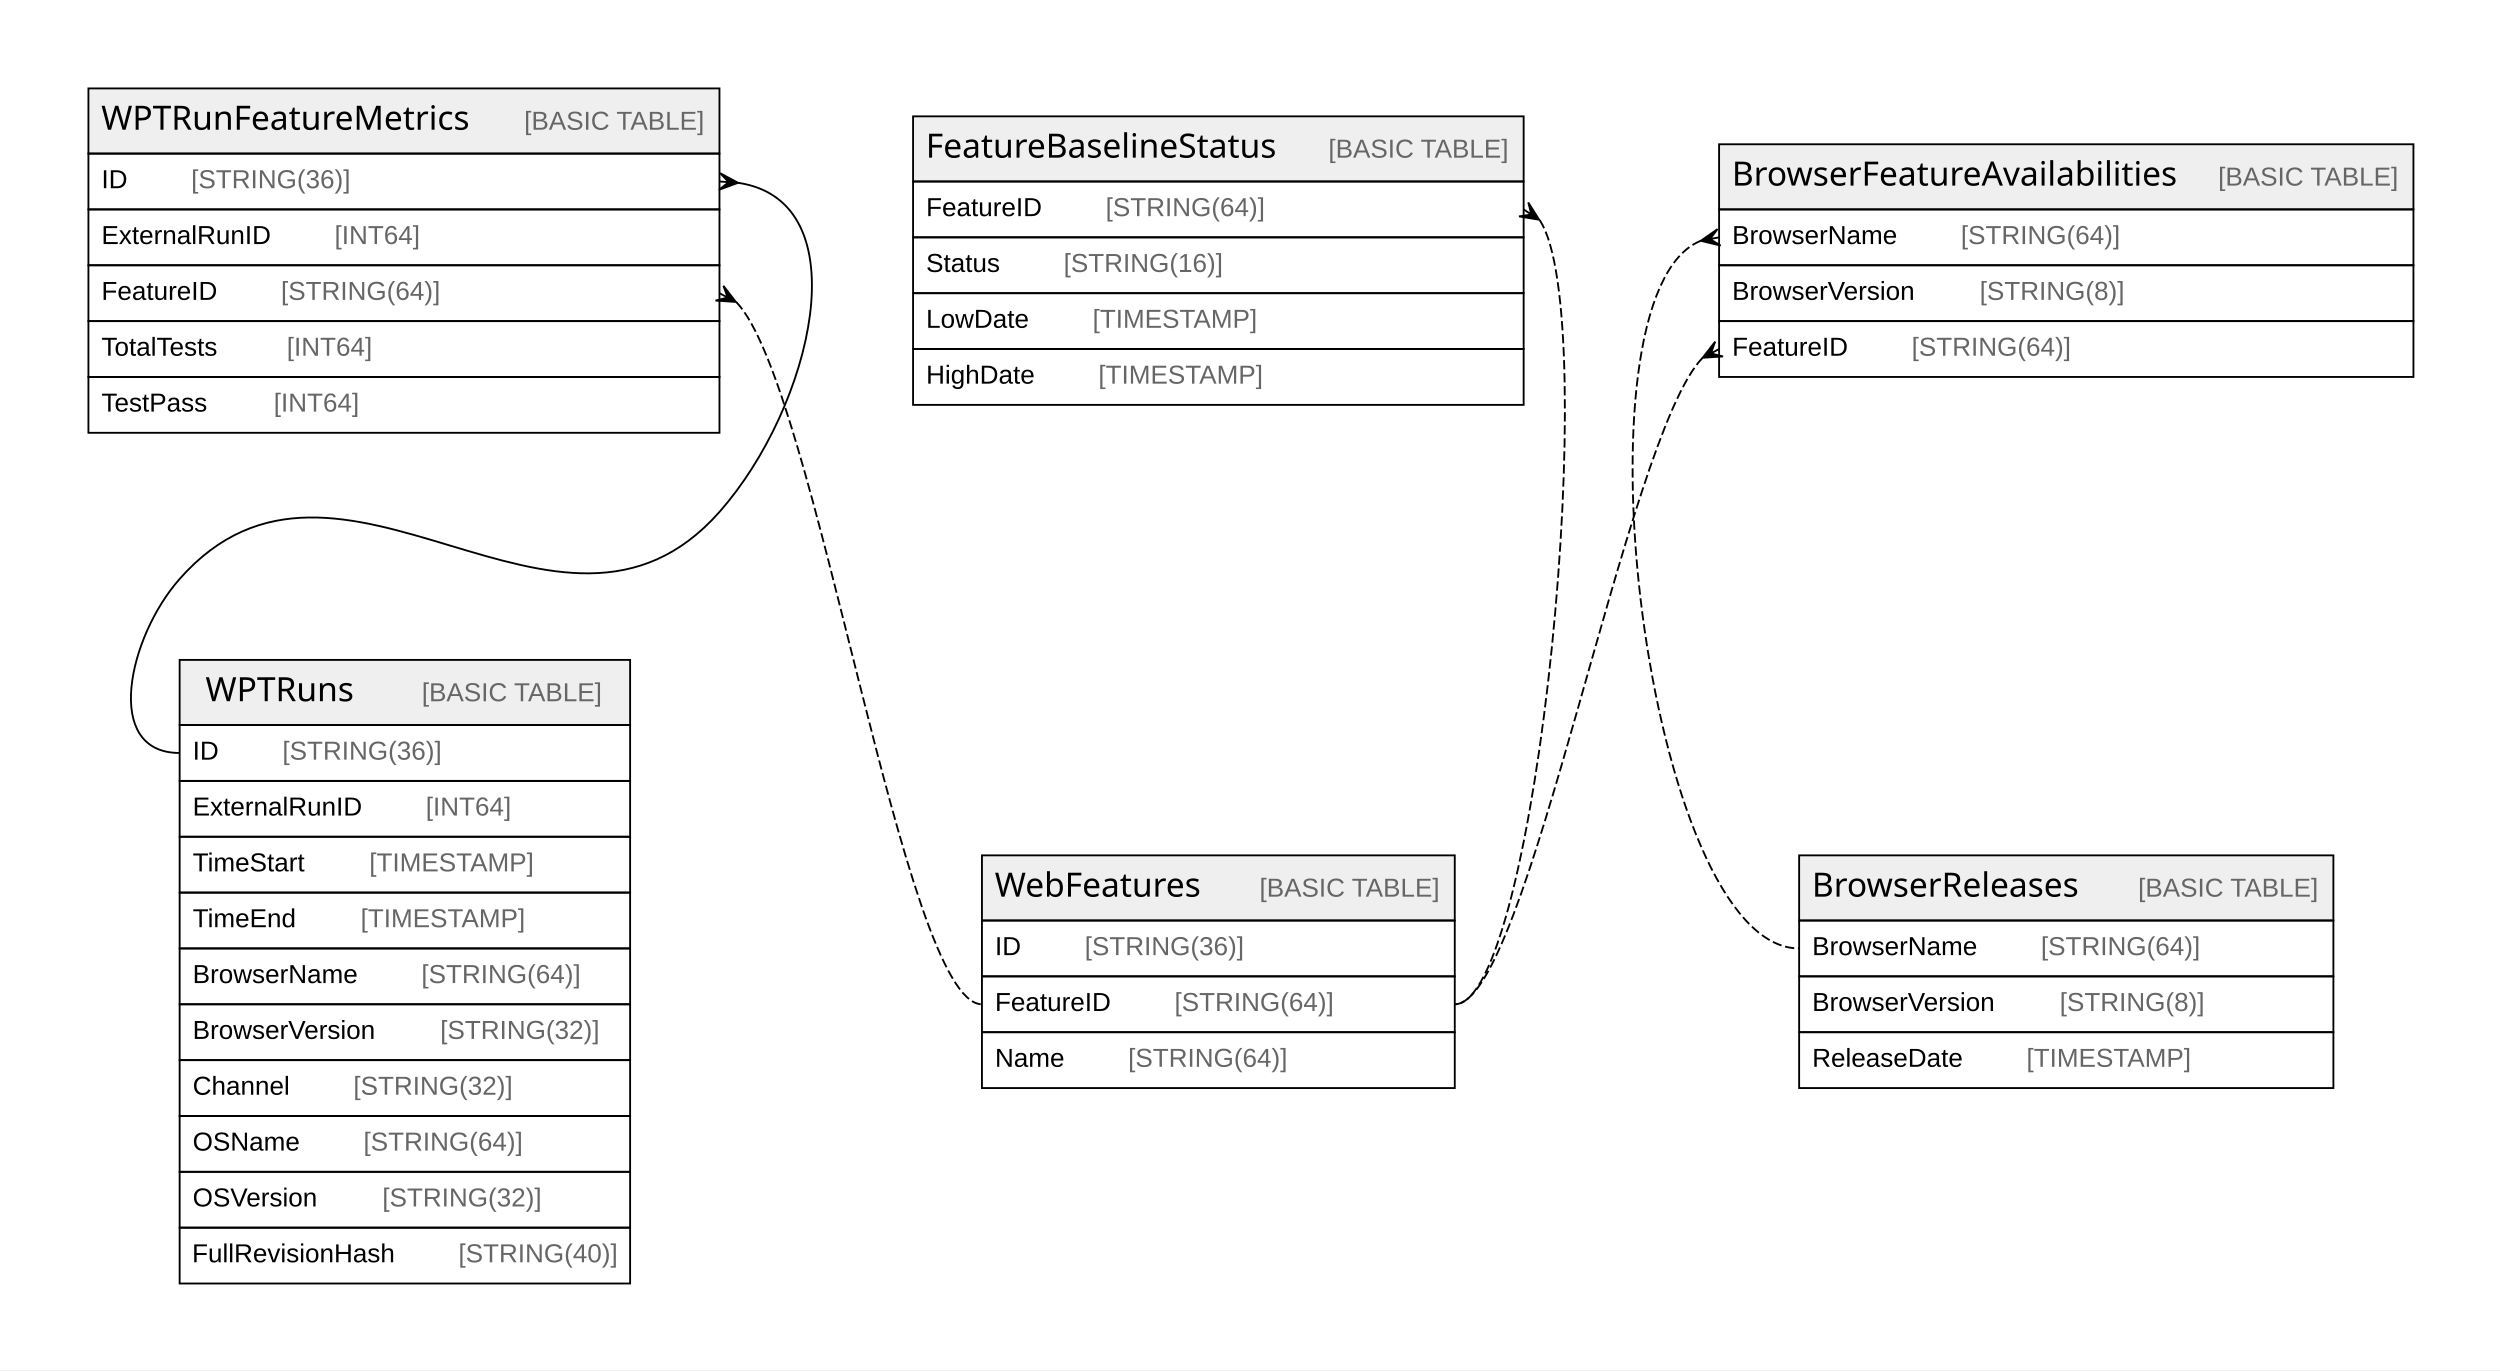
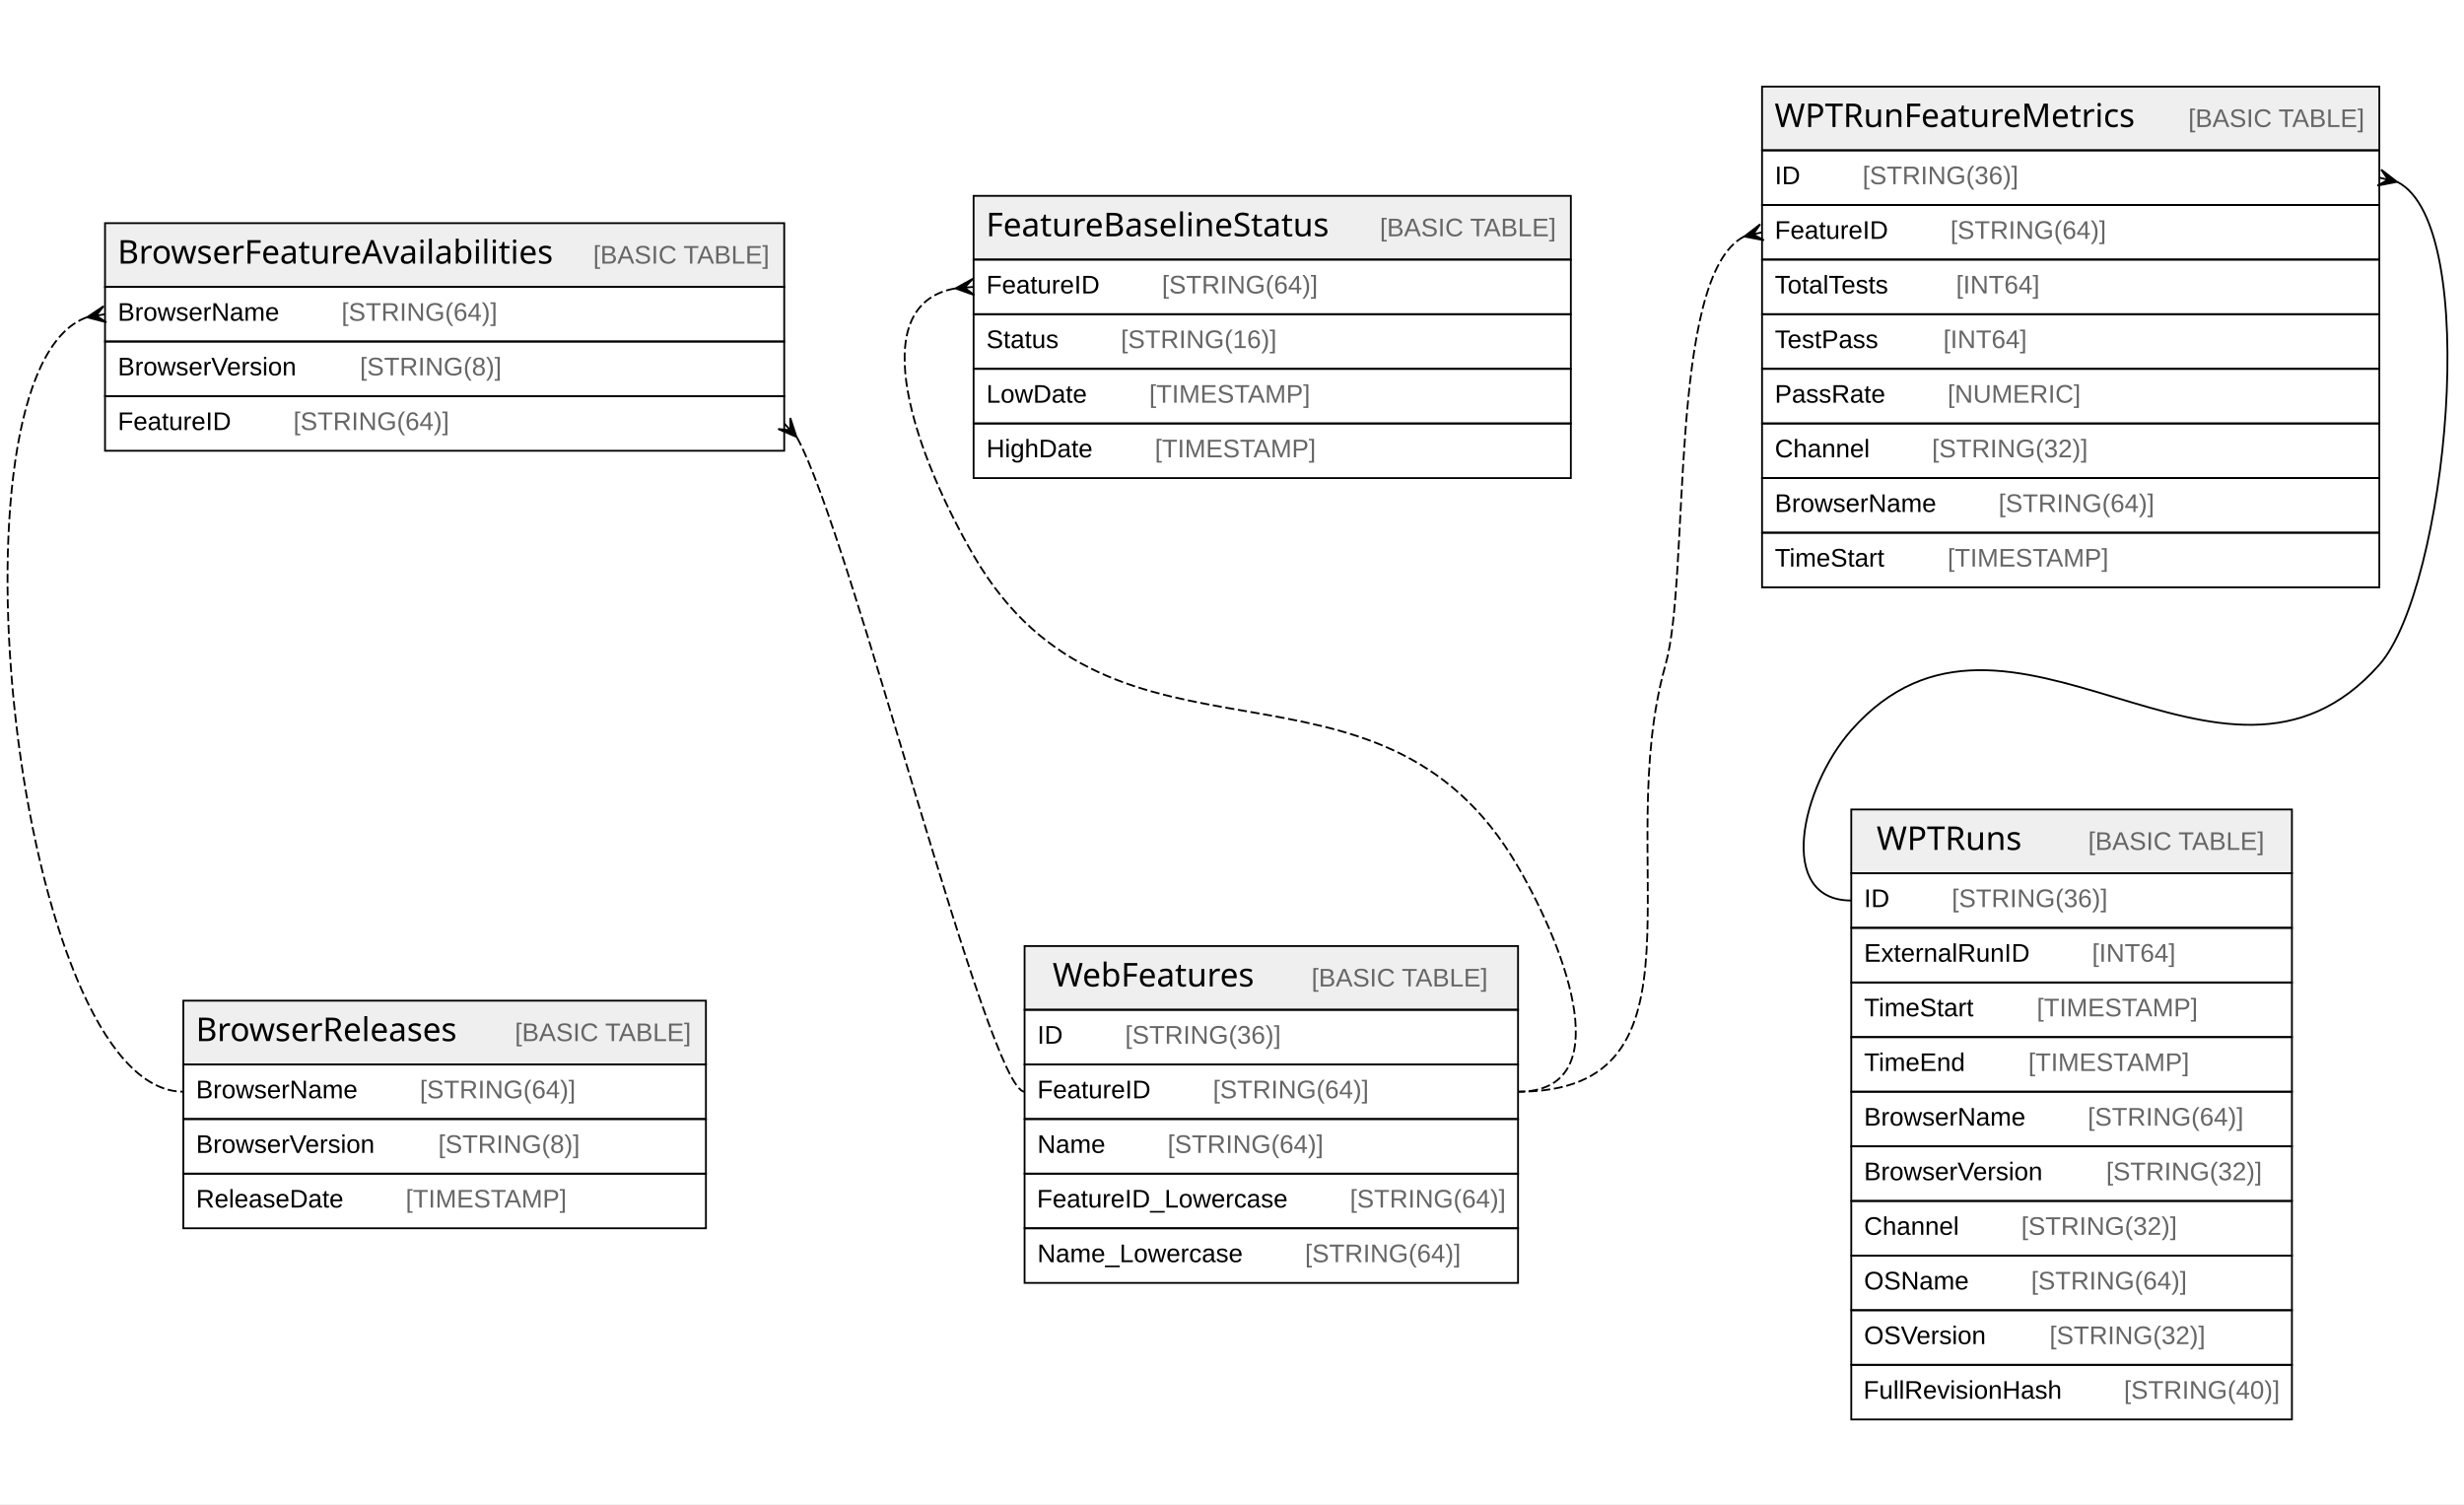
- <svg xmlns="http://www.w3.org/2000/svg" width="1343pt" height="736pt" viewBox="0.00 0.00 1343.00 736.00">
-   <g id="graph0" class="graph" transform="scale(1 1) rotate(0) translate(4 732)">
-     <polygon fill="#ffffff" stroke="transparent" points="-4,4 -4,-732 1339,-732 1339,4 -4,4" />
+ <svg xmlns="http://www.w3.org/2000/svg" width="1353pt" height="826pt" viewBox="0.00 0.00 1353.18 826.00">
+   <g id="graph0" class="graph" transform="scale(1 1) rotate(0) translate(4 822)">
+     <polygon fill="#ffffff" stroke="transparent" points="-4,4 -4,-822 1349.18,-822 1349.18,4 -4,4" />
    <g id="node1" class="node">
-       <polygon fill="#efefef" stroke="transparent" points="43.5,-649.5 43.5,-684.5 382.5,-684.5 382.5,-649.5 43.5,-649.5" />
-       <polygon fill="none" stroke="#000000" points="43.5,-649.5 43.5,-684.5 382.5,-684.5 382.5,-649.5 43.5,-649.5" />
-       <text text-anchor="start" x="50.386" y="-662.3" font-family="Arial Bold" font-size="18.00" fill="#000000">WPTRunFeatureMetrics</text>
-       <text text-anchor="start" x="243.386" y="-662.3" font-family="Arial" font-size="14.00" fill="#000000">    </text>
-       <text text-anchor="start" x="277.59" y="-662.3" font-family="Arial" font-size="14.00" fill="#666666">[BASIC TABLE]</text>
-       <polygon fill="none" stroke="#000000" points="43.5,-619.5 43.5,-649.5 382.5,-649.5 382.5,-619.5 43.5,-619.5" />
-       <text text-anchor="start" x="50.5" y="-630.9" font-family="Arial" font-size="14.00" fill="#000000">ID    </text>
-       <text text-anchor="start" x="98.702" y="-630.9" font-family="Arial" font-size="14.00" fill="#666666">[STRING(36)]</text>
-       <polygon fill="none" stroke="#000000" points="43.5,-589.5 43.5,-619.5 382.5,-619.5 382.5,-589.5 43.5,-589.5" />
-       <text text-anchor="start" x="50.5" y="-600.9" font-family="Arial" font-size="14.00" fill="#000000">ExternalRunID    </text>
-       <text text-anchor="start" x="175.716" y="-600.9" font-family="Arial" font-size="14.00" fill="#666666">[INT64]</text>
-       <polygon fill="none" stroke="#000000" points="43.5,-559.5 43.5,-589.5 382.5,-589.5 382.5,-559.5 43.5,-559.5" />
-       <text text-anchor="start" x="50.5" y="-570.9" font-family="Arial" font-size="14.00" fill="#000000">FeatureID    </text>
-       <text text-anchor="start" x="146.936" y="-570.9" font-family="Arial" font-size="14.00" fill="#666666">[STRING(64)]</text>
-       <polygon fill="none" stroke="#000000" points="43.5,-529.5 43.5,-559.5 382.5,-559.5 382.5,-529.5 43.5,-529.5" />
-       <text text-anchor="start" x="50.5" y="-540.9" font-family="Arial" font-size="14.00" fill="#000000">TotalTests    </text>
-       <text text-anchor="start" x="150.046" y="-540.9" font-family="Arial" font-size="14.00" fill="#666666">[INT64]</text>
-       <polygon fill="none" stroke="#000000" points="43.5,-499.5 43.5,-529.5 382.5,-529.5 382.5,-499.5 43.5,-499.5" />
-       <text text-anchor="start" x="50.5" y="-510.9" font-family="Arial" font-size="14.00" fill="#000000">TestPass    </text>
-       <text text-anchor="start" x="143.05" y="-510.9" font-family="Arial" font-size="14.00" fill="#666666">[INT64]</text>
+       <polygon fill="#efefef" stroke="transparent" points="53.68,-664.5 53.68,-699.5 426.68,-699.5 426.68,-664.5 53.68,-664.5" />
+       <polygon fill="none" stroke="#000000" points="53.68,-664.5 53.68,-699.5 426.68,-699.5 426.68,-664.5 53.68,-664.5" />
+       <text text-anchor="start" x="60.562" y="-677.3" font-family="Arial Bold" font-size="18.00" fill="#000000">BrowserFeatureAvailabilities</text>
+       <text text-anchor="start" x="287.57" y="-677.3" font-family="Arial" font-size="14.00" fill="#000000">    </text>
+       <text text-anchor="start" x="321.774" y="-677.3" font-family="Arial" font-size="14.00" fill="#666666">[BASIC TABLE]</text>
+       <polygon fill="none" stroke="#000000" points="53.68,-634.5 53.68,-664.5 426.68,-664.5 426.68,-634.5 53.68,-634.5" />
+       <text text-anchor="start" x="60.68" y="-645.9" font-family="Arial" font-size="14.00" fill="#000000">BrowserName    </text>
+       <text text-anchor="start" x="183.547" y="-645.9" font-family="Arial" font-size="14.00" fill="#666666">[STRING(64)]</text>
+       <polygon fill="none" stroke="#000000" points="53.68,-604.5 53.68,-634.5 426.68,-634.5 426.68,-604.5 53.68,-604.5" />
+       <text text-anchor="start" x="60.68" y="-615.9" font-family="Arial" font-size="14.00" fill="#000000">BrowserVersion    </text>
+       <text text-anchor="start" x="193.666" y="-615.9" font-family="Arial" font-size="14.00" fill="#666666">[STRING(8)]</text>
+       <polygon fill="none" stroke="#000000" points="53.68,-574.5 53.68,-604.5 426.68,-604.5 426.68,-574.5 53.68,-574.5" />
+       <text text-anchor="start" x="60.68" y="-585.9" font-family="Arial" font-size="14.00" fill="#000000">FeatureID    </text>
+       <text text-anchor="start" x="157.117" y="-585.9" font-family="Arial" font-size="14.00" fill="#666666">[STRING(64)]</text>
+     </g>
+     <g id="node2" class="node">
+       <polygon fill="#efefef" stroke="transparent" points="96.68,-237.5 96.68,-272.5 383.68,-272.5 383.68,-237.5 96.68,-237.5" />
+       <polygon fill="none" stroke="#000000" points="96.68,-237.5 96.68,-272.5 383.68,-272.5 383.68,-237.5 96.68,-237.5" />
+       <text text-anchor="start" x="103.562" y="-250.3" font-family="Arial Bold" font-size="18.00" fill="#000000">BrowserReleases</text>
+       <text text-anchor="start" x="244.57" y="-250.3" font-family="Arial" font-size="14.00" fill="#000000">    </text>
+       <text text-anchor="start" x="278.775" y="-250.3" font-family="Arial" font-size="14.00" fill="#666666">[BASIC TABLE]</text>
+       <polygon fill="none" stroke="#000000" points="96.68,-207.5 96.68,-237.5 383.68,-237.5 383.68,-207.5 96.68,-207.5" />
+       <text text-anchor="start" x="103.68" y="-218.9" font-family="Arial" font-size="14.00" fill="#000000">BrowserName    </text>
+       <text text-anchor="start" x="226.547" y="-218.9" font-family="Arial" font-size="14.00" fill="#666666">[STRING(64)]</text>
+       <polygon fill="none" stroke="#000000" points="96.68,-177.5 96.68,-207.5 383.68,-207.5 383.68,-177.5 96.68,-177.5" />
+       <text text-anchor="start" x="103.68" y="-188.9" font-family="Arial" font-size="14.00" fill="#000000">BrowserVersion    </text>
+       <text text-anchor="start" x="236.666" y="-188.9" font-family="Arial" font-size="14.00" fill="#666666">[STRING(8)]</text>
+       <polygon fill="none" stroke="#000000" points="96.68,-147.5 96.68,-177.5 383.68,-177.5 383.68,-147.5 96.68,-147.5" />
+       <text text-anchor="start" x="103.68" y="-158.9" font-family="Arial" font-size="14.00" fill="#000000">ReleaseDate    </text>
+       <text text-anchor="start" x="218.791" y="-158.9" font-family="Arial" font-size="14.00" fill="#666666">[TIMESTAMP]</text>
+     </g>
+     <g id="edge4" class="edge">
+       <path fill="none" stroke="#000000" stroke-dasharray="5,2" d="M43.63,-647.78C-38.425,-618.397 4.851,-222.5 96.68,-222.5" />
+       <polygon fill="#000000" stroke="#000000" points="43.824,-647.813 52.921,-653.936 48.752,-648.656 53.68,-649.5 53.68,-649.5 53.68,-649.5 48.752,-648.656 54.44,-645.064 43.824,-647.813 43.824,-647.813" />
+     </g>
+     <g id="node4" class="node">
+       <polygon fill="#efefef" stroke="transparent" points="558.68,-267.5 558.68,-302.5 829.68,-302.5 829.68,-267.5 558.68,-267.5" />
+       <polygon fill="none" stroke="#000000" points="558.68,-267.5 558.68,-302.5 829.68,-302.5 829.68,-267.5 558.68,-267.5" />
+       <text text-anchor="start" x="574.057" y="-280.3" font-family="Arial Bold" font-size="18.00" fill="#000000">WebFeatures</text>
+       <text text-anchor="start" x="682.075" y="-280.3" font-family="Arial" font-size="14.00" fill="#000000">    </text>
+       <text text-anchor="start" x="716.28" y="-280.3" font-family="Arial" font-size="14.00" fill="#666666">[BASIC TABLE]</text>
+       <polygon fill="none" stroke="#000000" points="558.68,-237.5 558.68,-267.5 829.68,-267.5 829.68,-237.5 558.68,-237.5" />
+       <text text-anchor="start" x="565.68" y="-248.9" font-family="Arial" font-size="14.00" fill="#000000">ID    </text>
+       <text text-anchor="start" x="613.882" y="-248.9" font-family="Arial" font-size="14.00" fill="#666666">[STRING(36)]</text>
+       <polygon fill="none" stroke="#000000" points="558.68,-207.5 558.68,-237.5 829.68,-237.5 829.68,-207.5 558.68,-207.5" />
+       <text text-anchor="start" x="565.68" y="-218.9" font-family="Arial" font-size="14.00" fill="#000000">FeatureID    </text>
+       <text text-anchor="start" x="662.116" y="-218.9" font-family="Arial" font-size="14.00" fill="#666666">[STRING(64)]</text>
+       <polygon fill="none" stroke="#000000" points="558.68,-177.5 558.68,-207.5 829.68,-207.5 829.68,-177.5 558.68,-177.5" />
+       <text text-anchor="start" x="565.68" y="-188.9" font-family="Arial" font-size="14.00" fill="#000000">Name    </text>
+       <text text-anchor="start" x="637.217" y="-188.9" font-family="Arial" font-size="14.00" fill="#666666">[STRING(64)]</text>
+       <polygon fill="none" stroke="#000000" points="558.68,-147.5 558.68,-177.5 829.68,-177.5 829.68,-147.5 558.68,-147.5" />
+       <text text-anchor="start" x="565.455" y="-158.9" font-family="Arial" font-size="14.00" fill="#000000">FeatureID_Lowercase    </text>
+       <text text-anchor="start" x="737.354" y="-158.9" font-family="Arial" font-size="14.00" fill="#666666">[STRING(64)]</text>
+       <polygon fill="none" stroke="#000000" points="558.68,-117.5 558.68,-147.5 829.68,-147.5 829.68,-117.5 558.68,-117.5" />
+       <text text-anchor="start" x="565.68" y="-128.9" font-family="Arial" font-size="14.00" fill="#000000">Name_Lowercase    </text>
+       <text text-anchor="start" x="712.68" y="-128.9" font-family="Arial" font-size="14.00" fill="#666666">[STRING(64)]</text>
+     </g>
+     <g id="edge3" class="edge">
+       <path fill="none" stroke="#000000" stroke-dasharray="5,2" d="M433.666,-581.835C463.092,-529.132 538.875,-222.5 558.68,-222.5" />
+       <polygon fill="#000000" stroke="#000000" points="433.416,-582.109 423.354,-586.469 430.048,-585.804 426.68,-589.5 426.68,-589.5 426.68,-589.5 430.048,-585.804 430.006,-592.531 433.416,-582.109 433.416,-582.109" />
    </g>
    <g id="node3" class="node">
-       <polygon fill="#efefef" stroke="transparent" points="523.5,-237.5 523.5,-272.5 777.5,-272.5 777.5,-237.5 523.5,-237.5" />
-       <polygon fill="none" stroke="#000000" points="523.5,-237.5 523.5,-272.5 777.5,-272.5 777.5,-237.5 523.5,-237.5" />
-       <text text-anchor="start" x="530.377" y="-250.3" font-family="Arial Bold" font-size="18.00" fill="#000000">WebFeatures</text>
-       <text text-anchor="start" x="638.395" y="-250.3" font-family="Arial" font-size="14.00" fill="#000000">    </text>
-       <text text-anchor="start" x="672.6" y="-250.3" font-family="Arial" font-size="14.00" fill="#666666">[BASIC TABLE]</text>
-       <polygon fill="none" stroke="#000000" points="523.5,-207.5 523.5,-237.5 777.5,-237.5 777.5,-207.5 523.5,-207.5" />
-       <text text-anchor="start" x="530.5" y="-218.9" font-family="Arial" font-size="14.00" fill="#000000">ID    </text>
-       <text text-anchor="start" x="578.702" y="-218.9" font-family="Arial" font-size="14.00" fill="#666666">[STRING(36)]</text>
-       <polygon fill="none" stroke="#000000" points="523.5,-177.5 523.5,-207.5 777.5,-207.5 777.5,-177.5 523.5,-177.5" />
-       <text text-anchor="start" x="530.5" y="-188.9" font-family="Arial" font-size="14.00" fill="#000000">FeatureID    </text>
-       <text text-anchor="start" x="626.936" y="-188.9" font-family="Arial" font-size="14.00" fill="#666666">[STRING(64)]</text>
-       <polygon fill="none" stroke="#000000" points="523.5,-147.5 523.5,-177.5 777.5,-177.5 777.5,-147.5 523.5,-147.5" />
-       <text text-anchor="start" x="530.5" y="-158.9" font-family="Arial" font-size="14.00" fill="#000000">Name    </text>
-       <text text-anchor="start" x="602.037" y="-158.9" font-family="Arial" font-size="14.00" fill="#666666">[STRING(64)]</text>
+       <polygon fill="#efefef" stroke="transparent" points="530.68,-679.5 530.68,-714.5 858.68,-714.5 858.68,-679.5 530.68,-679.5" />
+       <polygon fill="none" stroke="#000000" points="530.68,-679.5 530.68,-714.5 858.68,-714.5 858.68,-679.5 530.68,-679.5" />
+       <text text-anchor="start" x="537.539" y="-692.3" font-family="Arial Bold" font-size="18.00" fill="#000000">FeatureBaselineStatus</text>
+       <text text-anchor="start" x="719.593" y="-692.3" font-family="Arial" font-size="14.00" fill="#000000">    </text>
+       <text text-anchor="start" x="753.798" y="-692.3" font-family="Arial" font-size="14.00" fill="#666666">[BASIC TABLE]</text>
+       <polygon fill="none" stroke="#000000" points="530.68,-649.5 530.68,-679.5 858.68,-679.5 858.68,-649.5 530.68,-649.5" />
+       <text text-anchor="start" x="537.68" y="-660.9" font-family="Arial" font-size="14.00" fill="#000000">FeatureID    </text>
+       <text text-anchor="start" x="634.116" y="-660.9" font-family="Arial" font-size="14.00" fill="#666666">[STRING(64)]</text>
+       <polygon fill="none" stroke="#000000" points="530.68,-619.5 530.68,-649.5 858.68,-649.5 858.68,-619.5 530.68,-619.5" />
+       <text text-anchor="start" x="537.68" y="-630.9" font-family="Arial" font-size="14.00" fill="#000000">Status    </text>
+       <text text-anchor="start" x="611.568" y="-630.9" font-family="Arial" font-size="14.00" fill="#666666">[STRING(16)]</text>
+       <polygon fill="none" stroke="#000000" points="530.68,-589.5 530.68,-619.5 858.68,-619.5 858.68,-589.5 530.68,-589.5" />
+       <text text-anchor="start" x="537.68" y="-600.9" font-family="Arial" font-size="14.00" fill="#000000">LowDate    </text>
+       <text text-anchor="start" x="627.119" y="-600.9" font-family="Arial" font-size="14.00" fill="#666666">[TIMESTAMP]</text>
+       <polygon fill="none" stroke="#000000" points="530.68,-559.5 530.68,-589.5 858.68,-589.5 858.68,-559.5 530.68,-559.5" />
+       <text text-anchor="start" x="537.68" y="-570.9" font-family="Arial" font-size="14.00" fill="#000000">HighDate    </text>
+       <text text-anchor="start" x="630.226" y="-570.9" font-family="Arial" font-size="14.00" fill="#666666">[TIMESTAMP]</text>
+     </g>
+     <g id="edge5" class="edge">
+       <path fill="none" stroke="#000000" stroke-dasharray="5,2" d="M520.468,-663.649C468.825,-654.324 499.649,-570.494 530.68,-517 607.495,-384.58 752.866,-478.42 829.68,-346 857.222,-298.521 884.569,-222.5 829.68,-222.5" />
+       <polygon fill="#000000" stroke="#000000" points="520.715,-663.669 530.307,-668.984 525.698,-664.085 530.68,-664.5 530.68,-664.5 530.68,-664.5 525.698,-664.085 531.054,-660.016 520.715,-663.669 520.715,-663.669" />
+     </g>
+     <g id="node5" class="node">
+       <polygon fill="#efefef" stroke="transparent" points="963.68,-739.5 963.68,-774.5 1302.68,-774.5 1302.68,-739.5 963.68,-739.5" />
+       <polygon fill="none" stroke="#000000" points="963.68,-739.5 963.68,-774.5 1302.68,-774.5 1302.68,-739.5 963.68,-739.5" />
+       <text text-anchor="start" x="970.566" y="-752.3" font-family="Arial Bold" font-size="18.00" fill="#000000">WPTRunFeatureMetrics</text>
+       <text text-anchor="start" x="1163.566" y="-752.3" font-family="Arial" font-size="14.00" fill="#000000">    </text>
+       <text text-anchor="start" x="1197.771" y="-752.3" font-family="Arial" font-size="14.00" fill="#666666">[BASIC TABLE]</text>
+       <polygon fill="none" stroke="#000000" points="963.68,-709.5 963.68,-739.5 1302.68,-739.5 1302.68,-709.5 963.68,-709.5" />
+       <text text-anchor="start" x="970.68" y="-720.9" font-family="Arial" font-size="14.00" fill="#000000">ID    </text>
+       <text text-anchor="start" x="1018.882" y="-720.9" font-family="Arial" font-size="14.00" fill="#666666">[STRING(36)]</text>
+       <polygon fill="none" stroke="#000000" points="963.68,-679.5 963.68,-709.5 1302.68,-709.5 1302.68,-679.5 963.68,-679.5" />
+       <text text-anchor="start" x="970.68" y="-690.9" font-family="Arial" font-size="14.00" fill="#000000">FeatureID    </text>
+       <text text-anchor="start" x="1067.117" y="-690.9" font-family="Arial" font-size="14.00" fill="#666666">[STRING(64)]</text>
+       <polygon fill="none" stroke="#000000" points="963.68,-649.5 963.68,-679.5 1302.68,-679.5 1302.68,-649.5 963.68,-649.5" />
+       <text text-anchor="start" x="970.68" y="-660.9" font-family="Arial" font-size="14.00" fill="#000000">TotalTests    </text>
+       <text text-anchor="start" x="1070.226" y="-660.9" font-family="Arial" font-size="14.00" fill="#666666">[INT64]</text>
+       <polygon fill="none" stroke="#000000" points="963.68,-619.5 963.68,-649.5 1302.68,-649.5 1302.68,-619.5 963.68,-619.5" />
+       <text text-anchor="start" x="970.68" y="-630.9" font-family="Arial" font-size="14.00" fill="#000000">TestPass    </text>
+       <text text-anchor="start" x="1063.23" y="-630.9" font-family="Arial" font-size="14.00" fill="#666666">[INT64]</text>
+       <polygon fill="none" stroke="#000000" points="963.68,-589.5 963.68,-619.5 1302.68,-619.5 1302.68,-589.5 963.68,-589.5" />
+       <text text-anchor="start" x="970.68" y="-600.9" font-family="Arial" font-size="14.00" fill="#000000">PassRate    </text>
+       <text text-anchor="start" x="1065.567" y="-600.9" font-family="Arial" font-size="14.00" fill="#666666">[NUMERIC]</text>
+       <polygon fill="none" stroke="#000000" points="963.68,-559.5 963.68,-589.5 1302.68,-589.5 1302.68,-559.5 963.68,-559.5" />
+       <text text-anchor="start" x="970.68" y="-570.9" font-family="Arial" font-size="14.00" fill="#000000">Channel    </text>
+       <text text-anchor="start" x="1057.011" y="-570.9" font-family="Arial" font-size="14.00" fill="#666666">[STRING(32)]</text>
+       <polygon fill="none" stroke="#000000" points="963.68,-529.5 963.68,-559.5 1302.68,-559.5 1302.68,-529.5 963.68,-529.5" />
+       <text text-anchor="start" x="970.68" y="-540.9" font-family="Arial" font-size="14.00" fill="#000000">BrowserName    </text>
+       <text text-anchor="start" x="1093.547" y="-540.9" font-family="Arial" font-size="14.00" fill="#666666">[STRING(64)]</text>
+       <polygon fill="none" stroke="#000000" points="963.68,-499.5 963.68,-529.5 1302.68,-529.5 1302.68,-499.5 963.68,-499.5" />
+       <text text-anchor="start" x="970.68" y="-510.9" font-family="Arial" font-size="14.00" fill="#000000">TimeStart    </text>
+       <text text-anchor="start" x="1065.549" y="-510.9" font-family="Arial" font-size="14.00" fill="#666666">[TIMESTAMP]</text>
    </g>
    <g id="edge2" class="edge">
-       <path fill="none" stroke="#000000" stroke-dasharray="5,2" d="M391.58,-569.67C434.429,-525.45 481.261,-192.5 523.5,-192.5" />
-       <polygon fill="#000000" stroke="#000000" points="391.329,-569.804 380.387,-570.527 386.914,-572.152 382.5,-574.5 382.5,-574.5 382.5,-574.5 386.914,-572.152 384.613,-578.473 391.329,-569.804 391.329,-569.804" />
+       <path fill="none" stroke="#000000" stroke-dasharray="5,2" d="M953.803,-692.14C911.57,-670.456 924.441,-505.573 910.68,-457 880.625,-350.911 939.945,-222.5 829.68,-222.5" />
+       <polygon fill="#000000" stroke="#000000" points="953.954,-692.176 962.634,-698.877 958.817,-693.338 963.68,-694.5 963.68,-694.5 963.68,-694.5 958.817,-693.338 964.726,-690.123 953.954,-692.176 953.954,-692.176" />
    </g>
-     <g id="node5" class="node">
-       <polygon fill="#efefef" stroke="transparent" points="92.5,-342.5 92.5,-377.5 334.5,-377.5 334.5,-342.5 92.5,-342.5" />
-       <polygon fill="none" stroke="#000000" points="92.5,-342.5 92.5,-377.5 334.5,-377.5 334.5,-342.5 92.5,-342.5" />
-       <text text-anchor="start" x="106.387" y="-355.3" font-family="Arial Bold" font-size="18.00" fill="#000000">WPTRuns</text>
-       <text text-anchor="start" x="188.384" y="-355.3" font-family="Arial" font-size="14.00" fill="#000000">    </text>
-       <text text-anchor="start" x="222.589" y="-355.3" font-family="Arial" font-size="14.00" fill="#666666">[BASIC TABLE]</text>
-       <polygon fill="none" stroke="#000000" points="92.5,-312.5 92.5,-342.5 334.5,-342.5 334.5,-312.5 92.5,-312.5" />
-       <text text-anchor="start" x="99.5" y="-323.9" font-family="Arial" font-size="14.00" fill="#000000">ID    </text>
-       <text text-anchor="start" x="147.702" y="-323.9" font-family="Arial" font-size="14.00" fill="#666666">[STRING(36)]</text>
-       <polygon fill="none" stroke="#000000" points="92.5,-282.5 92.5,-312.5 334.5,-312.5 334.5,-282.5 92.5,-282.5" />
-       <text text-anchor="start" x="99.5" y="-293.9" font-family="Arial" font-size="14.00" fill="#000000">ExternalRunID    </text>
-       <text text-anchor="start" x="224.716" y="-293.9" font-family="Arial" font-size="14.00" fill="#666666">[INT64]</text>
-       <polygon fill="none" stroke="#000000" points="92.5,-252.5 92.5,-282.5 334.5,-282.5 334.5,-252.5 92.5,-252.5" />
-       <text text-anchor="start" x="99.5" y="-263.9" font-family="Arial" font-size="14.00" fill="#000000">TimeStart    </text>
-       <text text-anchor="start" x="194.368" y="-263.9" font-family="Arial" font-size="14.00" fill="#666666">[TIMESTAMP]</text>
-       <polygon fill="none" stroke="#000000" points="92.5,-222.5 92.5,-252.5 334.5,-252.5 334.5,-222.5 92.5,-222.5" />
-       <text text-anchor="start" x="99.5" y="-233.9" font-family="Arial" font-size="14.00" fill="#000000">TimeEnd    </text>
-       <text text-anchor="start" x="189.709" y="-233.9" font-family="Arial" font-size="14.00" fill="#666666">[TIMESTAMP]</text>
-       <polygon fill="none" stroke="#000000" points="92.5,-192.5 92.5,-222.5 334.5,-222.5 334.5,-192.5 92.5,-192.5" />
-       <text text-anchor="start" x="99.5" y="-203.9" font-family="Arial" font-size="14.00" fill="#000000">BrowserName    </text>
-       <text text-anchor="start" x="222.367" y="-203.9" font-family="Arial" font-size="14.00" fill="#666666">[STRING(64)]</text>
-       <polygon fill="none" stroke="#000000" points="92.5,-162.5 92.5,-192.5 334.5,-192.5 334.5,-162.5 92.5,-162.5" />
-       <text text-anchor="start" x="99.5" y="-173.9" font-family="Arial" font-size="14.00" fill="#000000">BrowserVersion    </text>
-       <text text-anchor="start" x="232.486" y="-173.9" font-family="Arial" font-size="14.00" fill="#666666">[STRING(32)]</text>
-       <polygon fill="none" stroke="#000000" points="92.5,-132.5 92.5,-162.5 334.5,-162.5 334.5,-132.5 92.5,-132.5" />
-       <text text-anchor="start" x="99.5" y="-143.9" font-family="Arial" font-size="14.00" fill="#000000">Channel    </text>
-       <text text-anchor="start" x="185.831" y="-143.9" font-family="Arial" font-size="14.00" fill="#666666">[STRING(32)]</text>
-       <polygon fill="none" stroke="#000000" points="92.5,-102.5 92.5,-132.5 334.5,-132.5 334.5,-102.5 92.5,-102.5" />
-       <text text-anchor="start" x="99.5" y="-113.9" font-family="Arial" font-size="14.00" fill="#000000">OSName    </text>
-       <text text-anchor="start" x="191.264" y="-113.9" font-family="Arial" font-size="14.00" fill="#666666">[STRING(64)]</text>
-       <polygon fill="none" stroke="#000000" points="92.5,-72.5 92.5,-102.5 334.5,-102.5 334.5,-72.5 92.5,-72.5" />
-       <text text-anchor="start" x="99.5" y="-83.9" font-family="Arial" font-size="14.00" fill="#000000">OSVersion    </text>
-       <text text-anchor="start" x="201.384" y="-83.9" font-family="Arial" font-size="14.00" fill="#666666">[STRING(32)]</text>
-       <polygon fill="none" stroke="#000000" points="92.5,-42.5 92.5,-72.5 334.5,-72.5 334.5,-42.5 92.5,-42.5" />
-       <text text-anchor="start" x="99.178" y="-53.9" font-family="Arial" font-size="14.00" fill="#000000">FullRevisionHash    </text>
-       <text text-anchor="start" x="242.271" y="-53.9" font-family="Arial" font-size="14.00" fill="#666666">[STRING(40)]</text>
+     <g id="node6" class="node">
+       <polygon fill="#efefef" stroke="transparent" points="1012.68,-342.5 1012.68,-377.5 1254.68,-377.5 1254.68,-342.5 1012.68,-342.5" />
+       <polygon fill="none" stroke="#000000" points="1012.68,-342.5 1012.68,-377.5 1254.68,-377.5 1254.68,-342.5 1012.68,-342.5" />
+       <text text-anchor="start" x="1026.567" y="-355.3" font-family="Arial Bold" font-size="18.00" fill="#000000">WPTRuns</text>
+       <text text-anchor="start" x="1108.565" y="-355.3" font-family="Arial" font-size="14.00" fill="#000000">    </text>
+       <text text-anchor="start" x="1142.769" y="-355.3" font-family="Arial" font-size="14.00" fill="#666666">[BASIC TABLE]</text>
+       <polygon fill="none" stroke="#000000" points="1012.68,-312.5 1012.68,-342.5 1254.68,-342.5 1254.68,-312.5 1012.68,-312.5" />
+       <text text-anchor="start" x="1019.68" y="-323.9" font-family="Arial" font-size="14.00" fill="#000000">ID    </text>
+       <text text-anchor="start" x="1067.882" y="-323.9" font-family="Arial" font-size="14.00" fill="#666666">[STRING(36)]</text>
+       <polygon fill="none" stroke="#000000" points="1012.68,-282.5 1012.68,-312.5 1254.68,-312.5 1254.68,-282.5 1012.68,-282.5" />
+       <text text-anchor="start" x="1019.68" y="-293.9" font-family="Arial" font-size="14.00" fill="#000000">ExternalRunID    </text>
+       <text text-anchor="start" x="1144.896" y="-293.9" font-family="Arial" font-size="14.00" fill="#666666">[INT64]</text>
+       <polygon fill="none" stroke="#000000" points="1012.68,-252.5 1012.68,-282.5 1254.68,-282.5 1254.68,-252.5 1012.68,-252.5" />
+       <text text-anchor="start" x="1019.68" y="-263.9" font-family="Arial" font-size="14.00" fill="#000000">TimeStart    </text>
+       <text text-anchor="start" x="1114.549" y="-263.9" font-family="Arial" font-size="14.00" fill="#666666">[TIMESTAMP]</text>
+       <polygon fill="none" stroke="#000000" points="1012.68,-222.5 1012.68,-252.5 1254.68,-252.5 1254.68,-222.5 1012.68,-222.5" />
+       <text text-anchor="start" x="1019.68" y="-233.9" font-family="Arial" font-size="14.00" fill="#000000">TimeEnd    </text>
+       <text text-anchor="start" x="1109.889" y="-233.9" font-family="Arial" font-size="14.00" fill="#666666">[TIMESTAMP]</text>
+       <polygon fill="none" stroke="#000000" points="1012.68,-192.5 1012.68,-222.5 1254.68,-222.5 1254.68,-192.5 1012.68,-192.5" />
+       <text text-anchor="start" x="1019.68" y="-203.9" font-family="Arial" font-size="14.00" fill="#000000">BrowserName    </text>
+       <text text-anchor="start" x="1142.547" y="-203.9" font-family="Arial" font-size="14.00" fill="#666666">[STRING(64)]</text>
+       <polygon fill="none" stroke="#000000" points="1012.68,-162.5 1012.68,-192.5 1254.68,-192.5 1254.68,-162.5 1012.68,-162.5" />
+       <text text-anchor="start" x="1019.68" y="-173.9" font-family="Arial" font-size="14.00" fill="#000000">BrowserVersion    </text>
+       <text text-anchor="start" x="1152.666" y="-173.9" font-family="Arial" font-size="14.00" fill="#666666">[STRING(32)]</text>
+       <polygon fill="none" stroke="#000000" points="1012.68,-132.5 1012.68,-162.5 1254.68,-162.5 1254.68,-132.5 1012.68,-132.5" />
+       <text text-anchor="start" x="1019.68" y="-143.9" font-family="Arial" font-size="14.00" fill="#000000">Channel    </text>
+       <text text-anchor="start" x="1106.011" y="-143.9" font-family="Arial" font-size="14.00" fill="#666666">[STRING(32)]</text>
+       <polygon fill="none" stroke="#000000" points="1012.68,-102.5 1012.68,-132.5 1254.68,-132.5 1254.68,-102.5 1012.68,-102.5" />
+       <text text-anchor="start" x="1019.68" y="-113.9" font-family="Arial" font-size="14.00" fill="#000000">OSName    </text>
+       <text text-anchor="start" x="1111.445" y="-113.9" font-family="Arial" font-size="14.00" fill="#666666">[STRING(64)]</text>
+       <polygon fill="none" stroke="#000000" points="1012.68,-72.5 1012.68,-102.5 1254.68,-102.5 1254.68,-72.5 1012.68,-72.5" />
+       <text text-anchor="start" x="1019.68" y="-83.9" font-family="Arial" font-size="14.00" fill="#000000">OSVersion    </text>
+       <text text-anchor="start" x="1121.564" y="-83.9" font-family="Arial" font-size="14.00" fill="#666666">[STRING(32)]</text>
+       <polygon fill="none" stroke="#000000" points="1012.68,-42.5 1012.68,-72.5 1254.68,-72.5 1254.68,-42.5 1012.68,-42.5" />
+       <text text-anchor="start" x="1019.358" y="-53.9" font-family="Arial" font-size="14.00" fill="#000000">FullRevisionHash    </text>
+       <text text-anchor="start" x="1162.451" y="-53.9" font-family="Arial" font-size="14.00" fill="#666666">[STRING(40)]</text>
    </g>
    <g id="edge1" class="edge">
-       <path fill="none" stroke="#000000" d="M392.5,-633.799C458.942,-623.984 432.387,-513.463 382.5,-457 296.505,-359.67 178.495,-518.33 92.5,-421 64.985,-389.858 50.944,-327.5 92.5,-327.5" />
-       <polygon fill="#000000" stroke="#000000" points="392.476,-633.801 382.185,-630.011 387.488,-634.15 382.5,-634.5 382.5,-634.5 382.5,-634.5 387.488,-634.15 382.815,-638.989 392.476,-633.801 392.476,-633.801" />
-     </g>
-     <g id="node2" class="node">
-       <polygon fill="#efefef" stroke="transparent" points="962.5,-237.5 962.5,-272.5 1249.5,-272.5 1249.5,-237.5 962.5,-237.5" />
-       <polygon fill="none" stroke="#000000" points="962.5,-237.5 962.5,-272.5 1249.5,-272.5 1249.5,-237.5 962.5,-237.5" />
-       <text text-anchor="start" x="969.381" y="-250.3" font-family="Arial Bold" font-size="18.00" fill="#000000">BrowserReleases</text>
-       <text text-anchor="start" x="1110.39" y="-250.3" font-family="Arial" font-size="14.00" fill="#000000">    </text>
-       <text text-anchor="start" x="1144.595" y="-250.3" font-family="Arial" font-size="14.00" fill="#666666">[BASIC TABLE]</text>
-       <polygon fill="none" stroke="#000000" points="962.5,-207.5 962.5,-237.5 1249.5,-237.5 1249.5,-207.5 962.5,-207.5" />
-       <text text-anchor="start" x="969.5" y="-218.9" font-family="Arial" font-size="14.00" fill="#000000">BrowserName    </text>
-       <text text-anchor="start" x="1092.367" y="-218.9" font-family="Arial" font-size="14.00" fill="#666666">[STRING(64)]</text>
-       <polygon fill="none" stroke="#000000" points="962.5,-177.5 962.5,-207.5 1249.5,-207.5 1249.5,-177.5 962.5,-177.5" />
-       <text text-anchor="start" x="969.5" y="-188.9" font-family="Arial" font-size="14.00" fill="#000000">BrowserVersion    </text>
-       <text text-anchor="start" x="1102.486" y="-188.9" font-family="Arial" font-size="14.00" fill="#666666">[STRING(8)]</text>
-       <polygon fill="none" stroke="#000000" points="962.5,-147.5 962.5,-177.5 1249.5,-177.5 1249.5,-147.5 962.5,-147.5" />
-       <text text-anchor="start" x="969.5" y="-158.9" font-family="Arial" font-size="14.00" fill="#000000">ReleaseDate    </text>
-       <text text-anchor="start" x="1084.611" y="-158.9" font-family="Arial" font-size="14.00" fill="#666666">[TIMESTAMP]</text>
-     </g>
-     <g id="node4" class="node">
-       <polygon fill="#efefef" stroke="transparent" points="919.5,-619.5 919.5,-654.5 1292.5,-654.5 1292.5,-619.5 919.5,-619.5" />
-       <polygon fill="none" stroke="#000000" points="919.5,-619.5 919.5,-654.5 1292.5,-654.5 1292.5,-619.5 919.5,-619.5" />
-       <text text-anchor="start" x="926.382" y="-632.3" font-family="Arial Bold" font-size="18.00" fill="#000000">BrowserFeatureAvailabilities</text>
-       <text text-anchor="start" x="1153.389" y="-632.3" font-family="Arial" font-size="14.00" fill="#000000">    </text>
-       <text text-anchor="start" x="1187.594" y="-632.3" font-family="Arial" font-size="14.00" fill="#666666">[BASIC TABLE]</text>
-       <polygon fill="none" stroke="#000000" points="919.5,-589.5 919.5,-619.5 1292.5,-619.5 1292.5,-589.5 919.5,-589.5" />
-       <text text-anchor="start" x="926.5" y="-600.9" font-family="Arial" font-size="14.00" fill="#000000">BrowserName    </text>
-       <text text-anchor="start" x="1049.367" y="-600.9" font-family="Arial" font-size="14.00" fill="#666666">[STRING(64)]</text>
-       <polygon fill="none" stroke="#000000" points="919.5,-559.5 919.5,-589.5 1292.5,-589.5 1292.5,-559.5 919.5,-559.5" />
-       <text text-anchor="start" x="926.5" y="-570.9" font-family="Arial" font-size="14.00" fill="#000000">BrowserVersion    </text>
-       <text text-anchor="start" x="1059.486" y="-570.9" font-family="Arial" font-size="14.00" fill="#666666">[STRING(8)]</text>
-       <polygon fill="none" stroke="#000000" points="919.5,-529.5 919.5,-559.5 1292.5,-559.5 1292.5,-529.5 919.5,-529.5" />
-       <text text-anchor="start" x="926.5" y="-540.9" font-family="Arial" font-size="14.00" fill="#000000">FeatureID    </text>
-       <text text-anchor="start" x="1022.936" y="-540.9" font-family="Arial" font-size="14.00" fill="#666666">[STRING(64)]</text>
-     </g>
-     <g id="edge4" class="edge">
-       <path fill="none" stroke="#000000" stroke-dasharray="5,2" d="M909.631,-602.625C837.674,-573.807 880.579,-222.5 962.5,-222.5" />
-       <polygon fill="#000000" stroke="#000000" points="909.676,-602.633 918.66,-608.921 914.588,-603.567 919.5,-604.5 919.5,-604.5 919.5,-604.5 914.588,-603.567 920.34,-600.079 909.676,-602.633 909.676,-602.633" />
-     </g>
-     <g id="edge3" class="edge">
-       <path fill="none" stroke="#000000" stroke-dasharray="5,2" d="M910.644,-539.79C869.516,-498.02 816.791,-192.5 777.5,-192.5" />
-       <polygon fill="#000000" stroke="#000000" points="910.671,-539.804 917.387,-548.473 915.086,-542.152 919.5,-544.5 919.5,-544.5 919.5,-544.5 915.086,-542.152 921.613,-540.527 910.671,-539.804 910.671,-539.804" />
-     </g>
-     <g id="node6" class="node">
-       <polygon fill="#efefef" stroke="transparent" points="486.5,-634.5 486.5,-669.5 814.5,-669.5 814.5,-634.5 486.5,-634.5" />
-       <polygon fill="none" stroke="#000000" points="486.5,-634.5 486.5,-669.5 814.5,-669.5 814.5,-634.5 486.5,-634.5" />
-       <text text-anchor="start" x="493.359" y="-647.3" font-family="Arial Bold" font-size="18.00" fill="#000000">FeatureBaselineStatus</text>
-       <text text-anchor="start" x="675.413" y="-647.3" font-family="Arial" font-size="14.00" fill="#000000">    </text>
-       <text text-anchor="start" x="709.617" y="-647.3" font-family="Arial" font-size="14.00" fill="#666666">[BASIC TABLE]</text>
-       <polygon fill="none" stroke="#000000" points="486.5,-604.5 486.5,-634.5 814.5,-634.5 814.5,-604.5 486.5,-604.5" />
-       <text text-anchor="start" x="493.5" y="-615.9" font-family="Arial" font-size="14.00" fill="#000000">FeatureID    </text>
-       <text text-anchor="start" x="589.936" y="-615.9" font-family="Arial" font-size="14.00" fill="#666666">[STRING(64)]</text>
-       <polygon fill="none" stroke="#000000" points="486.5,-574.5 486.5,-604.5 814.5,-604.5 814.5,-574.5 486.5,-574.5" />
-       <text text-anchor="start" x="493.5" y="-585.9" font-family="Arial" font-size="14.00" fill="#000000">Status    </text>
-       <text text-anchor="start" x="567.388" y="-585.9" font-family="Arial" font-size="14.00" fill="#666666">[STRING(16)]</text>
-       <polygon fill="none" stroke="#000000" points="486.5,-544.5 486.5,-574.5 814.5,-574.5 814.5,-544.5 486.5,-544.5" />
-       <text text-anchor="start" x="493.5" y="-555.9" font-family="Arial" font-size="14.00" fill="#000000">LowDate    </text>
-       <text text-anchor="start" x="582.939" y="-555.9" font-family="Arial" font-size="14.00" fill="#666666">[TIMESTAMP]</text>
-       <polygon fill="none" stroke="#000000" points="486.5,-514.5 486.5,-544.5 814.5,-544.5 814.5,-514.5 486.5,-514.5" />
-       <text text-anchor="start" x="493.5" y="-525.9" font-family="Arial" font-size="14.00" fill="#000000">HighDate    </text>
-       <text text-anchor="start" x="586.046" y="-525.9" font-family="Arial" font-size="14.00" fill="#666666">[TIMESTAMP]</text>
-     </g>
-     <g id="edge5" class="edge">
-       <path fill="none" stroke="#000000" stroke-dasharray="5,2" d="M823.104,-613.787C857.014,-563.116 821.867,-192.5 777.5,-192.5" />
-       <polygon fill="#000000" stroke="#000000" points="822.831,-613.968 812.011,-615.751 818.665,-616.734 814.5,-619.5 814.5,-619.5 814.5,-619.5 818.665,-616.734 816.989,-623.249 822.831,-613.968 822.831,-613.968" />
+       <path fill="none" stroke="#000000" d="M1312.617,-722.137C1359.622,-698.156 1339.657,-498.85 1302.68,-457 1216.685,-359.67 1098.675,-518.33 1012.68,-421 985.165,-389.858 971.125,-327.5 1012.68,-327.5" />
+       <polygon fill="#000000" stroke="#000000" points="1312.409,-722.186 1301.639,-720.122 1307.545,-723.343 1302.68,-724.5 1302.68,-724.5 1302.68,-724.5 1307.545,-723.343 1303.721,-728.878 1312.409,-722.186 1312.409,-722.186" />
    </g>
  </g>
</svg>
